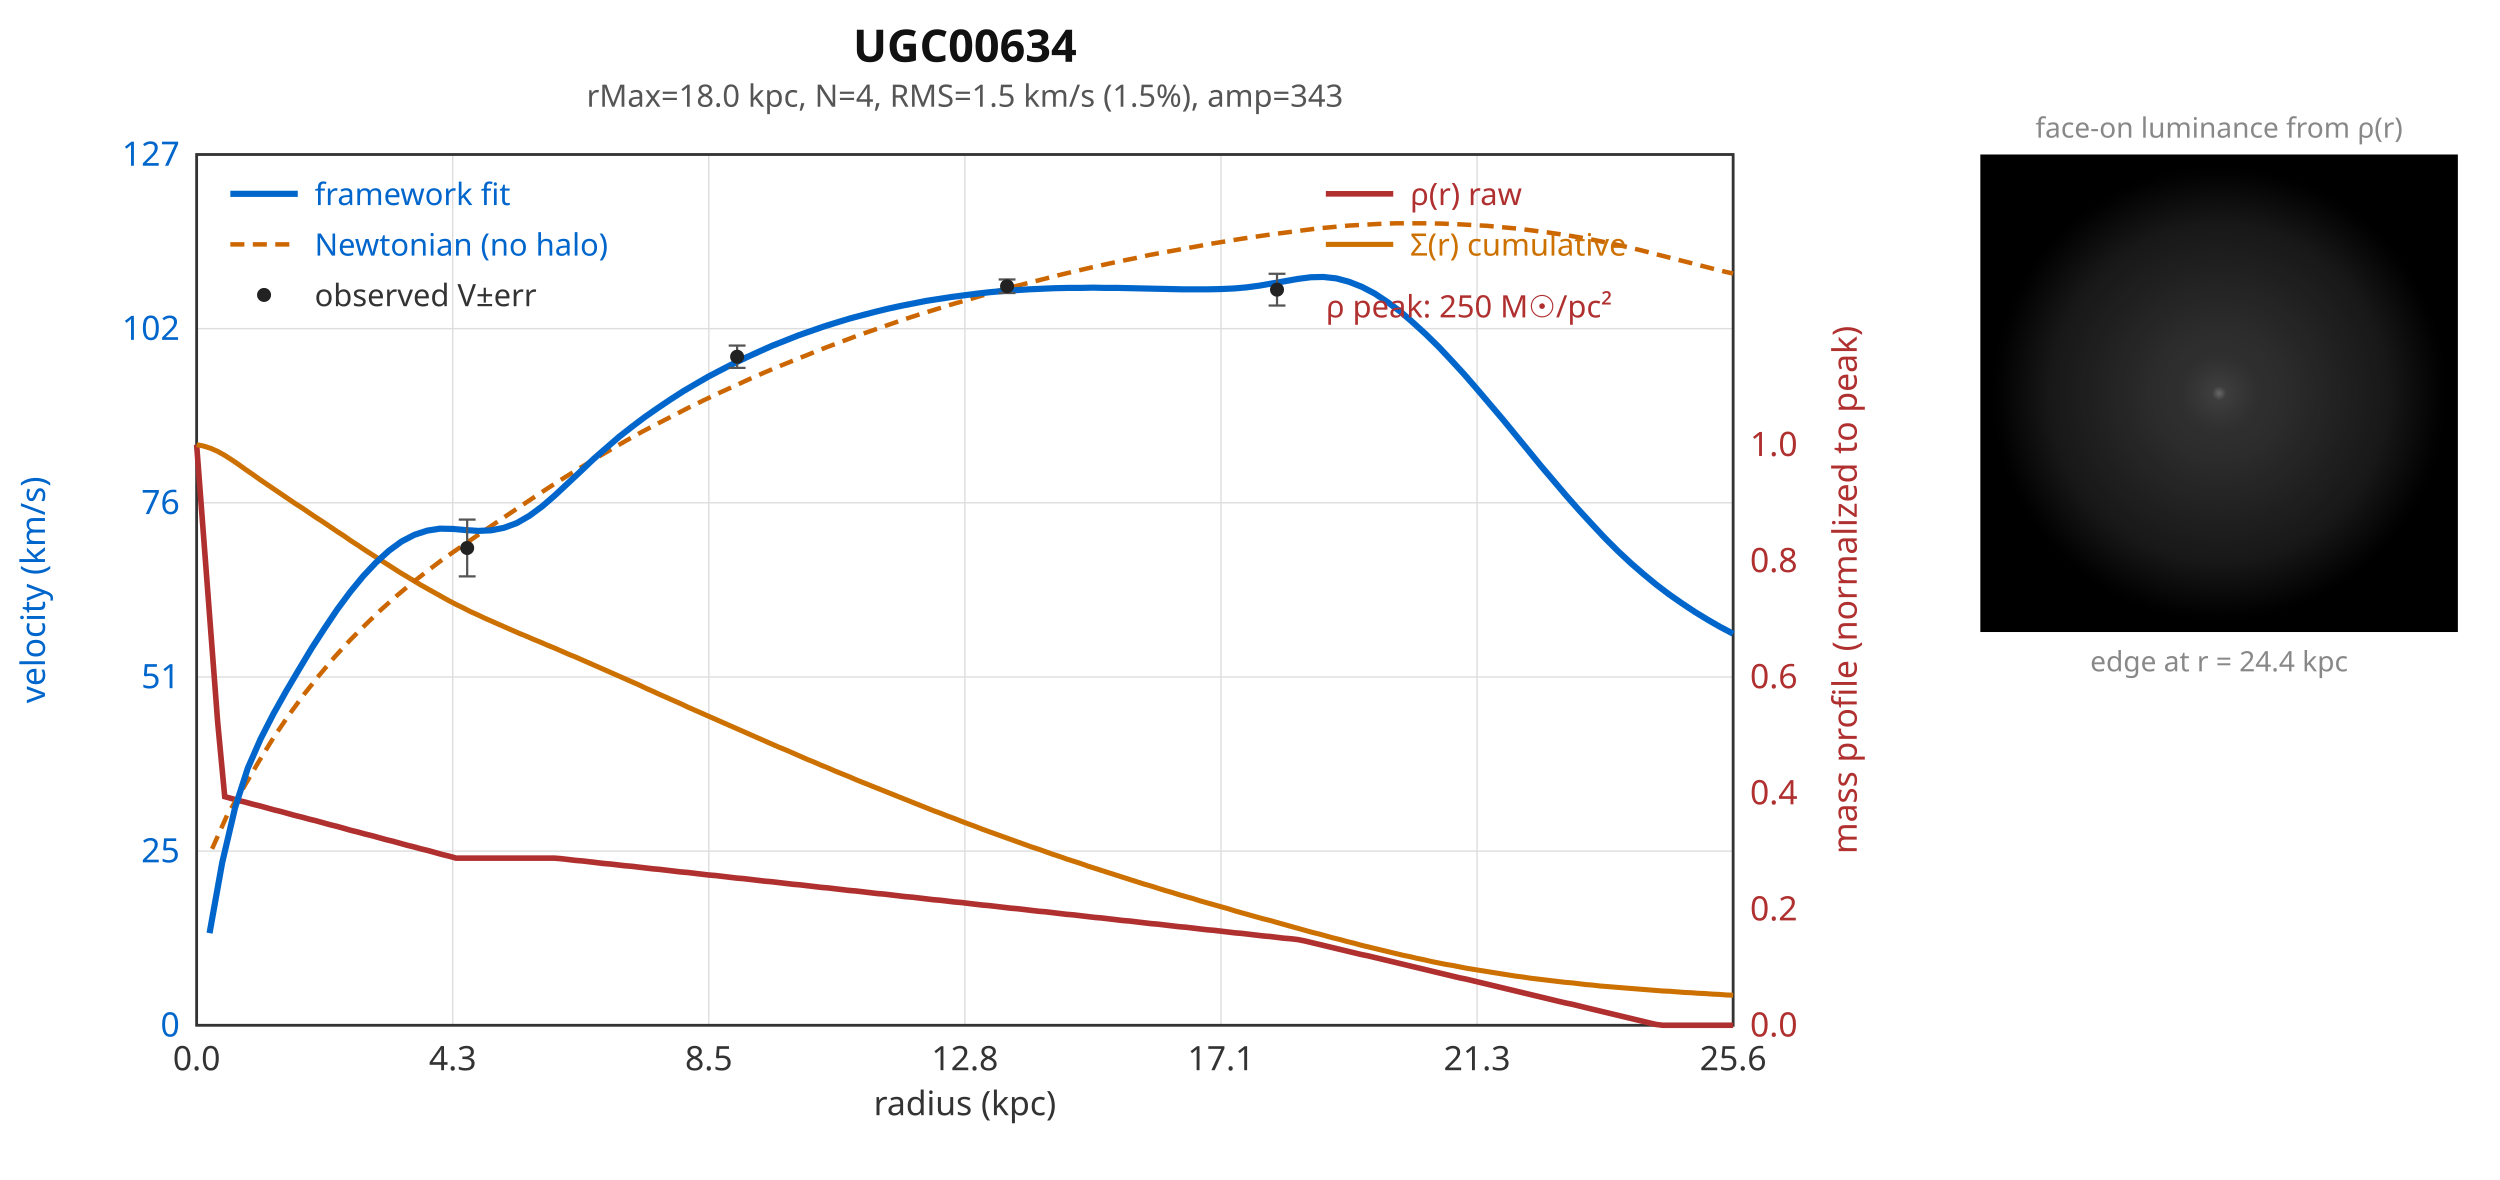
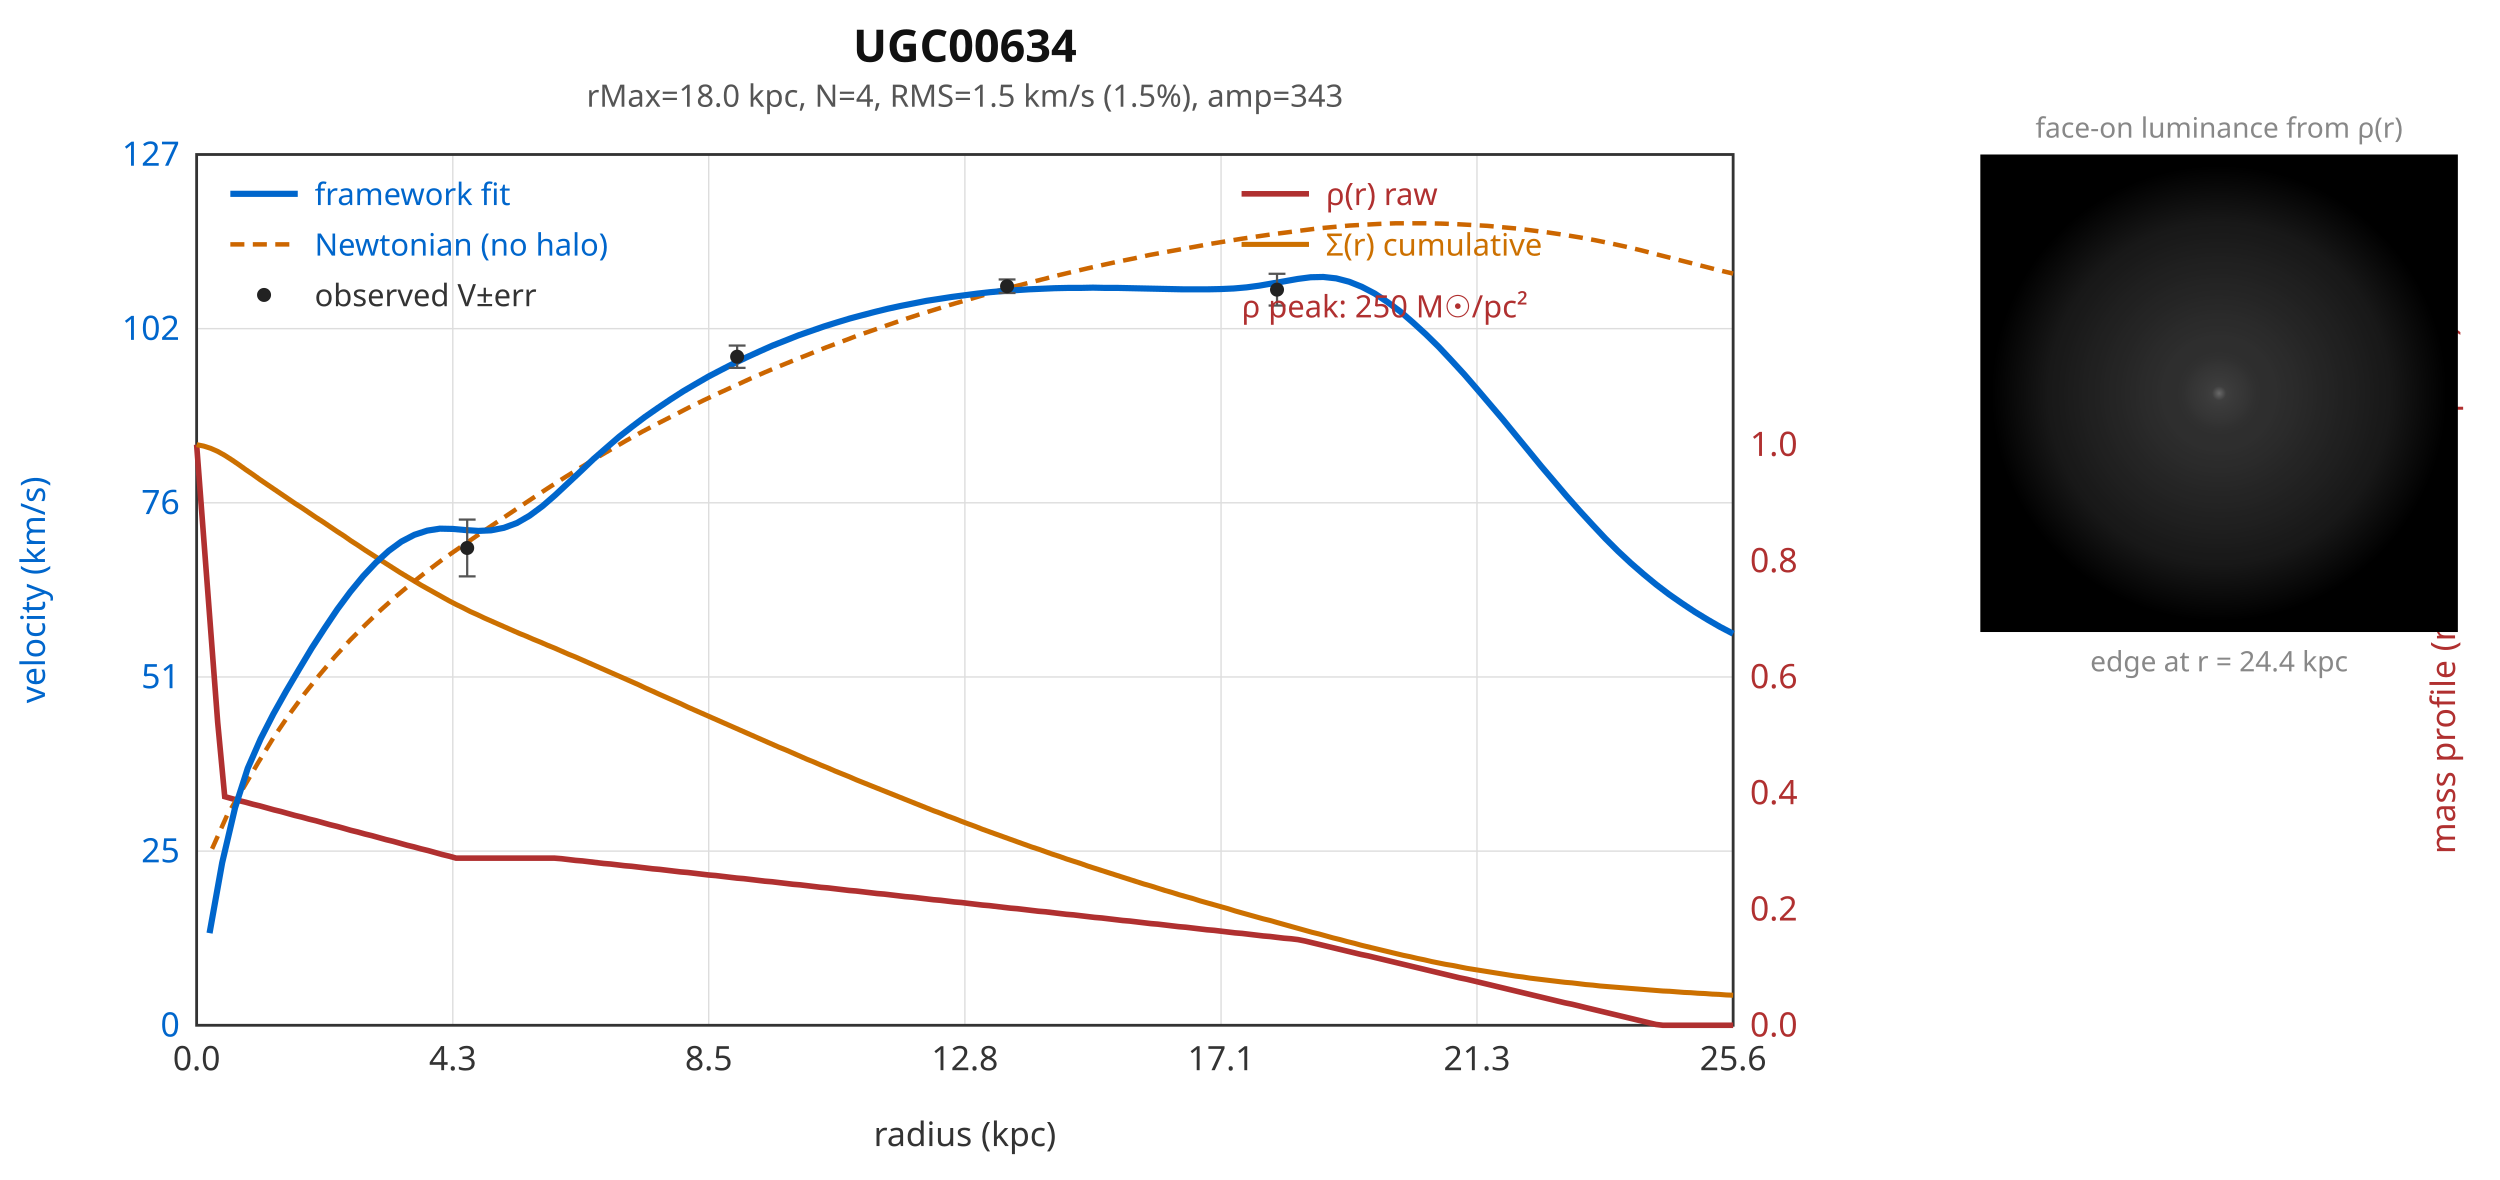
<svg xmlns="http://www.w3.org/2000/svg" viewBox="0 0 890 420" width="890" height="420" font-family="sans-serif" font-size="12">
  <style>
  .ax { stroke: #333; stroke-width: 1; fill: none; }
  .grid { stroke: #ddd; stroke-width: 0.5; fill: none; }
  .lbl { fill: #333; }
  .lbl-l { fill: #0066cc; }
  .lbl-r { fill: #b03030; }
-   .lbl-s { fill: #cc7000; }
  .obs { fill: #222; }
  .err { stroke: #555; stroke-width: 0.8; fill: none; }
  .fw { stroke: #0066cc; stroke-width: 2.2; fill: none; }
  .nt { stroke: #cc6600; stroke-width: 1.6; fill: none; stroke-dasharray: 5,3; }
+   .lbl-s { fill: #cc7000; }
  .rho { stroke: #b03030; stroke-width: 2.0; fill: none; }
  .sig { stroke: #cc7000; stroke-width: 1.8; fill: none; }
  .title { fill: #111; font-size: 16px; font-weight: 600; }
  .subtitle { fill: #555; font-size: 11px; }
-   .legend { font-size: 11px; }
  .preview-bg { fill: #000; }
  .preview-lbl { fill: #888; font-size: 10px; }
+   .legend { font-size: 11px; }
</style>
  <text x="343.5" y="22" text-anchor="middle" class="title">UGC00634</text>
  <text x="343.5" y="38" text-anchor="middle" class="subtitle">rMax=18.0 kpc, N=4, RMS=1.5 km/s (1.5%), amp=343</text>
  <line x1="70" y1="365.0" x2="617" y2="365.0" class="grid" />
  <text x="64" y="369.0" text-anchor="end" class="lbl-l">0</text>
  <line x1="70" y1="303.0" x2="617" y2="303.0" class="grid" />
  <text x="64" y="307.0" text-anchor="end" class="lbl-l">25</text>
  <line x1="70" y1="241.0" x2="617" y2="241.0" class="grid" />
  <text x="64" y="245.0" text-anchor="end" class="lbl-l">51</text>
-   <line x1="70" y1="179" x2="617" y2="179" class="grid" />
-   <text x="64" y="183" text-anchor="end" class="lbl-l">76</text>
-   <line x1="70" y1="117" x2="617" y2="117" class="grid" />
-   <text x="64" y="121" text-anchor="end" class="lbl-l">102</text>
-   <line x1="70" y1="55" x2="617" y2="55" class="grid" />
-   <text x="64" y="59" text-anchor="end" class="lbl-l">127</text>
+   <line x1="70" y1="179.0" x2="617" y2="179.0" class="grid" />
+   <text x="64" y="183.0" text-anchor="end" class="lbl-l">76</text>
+   <line x1="70" y1="117.0" x2="617" y2="117.0" class="grid" />
+   <text x="64" y="121.0" text-anchor="end" class="lbl-l">102</text>
+   <line x1="70" y1="55.0" x2="617" y2="55.0" class="grid" />
+   <text x="64" y="59.0" text-anchor="end" class="lbl-l">127</text>
  <text x="623" y="369.0" text-anchor="start" class="lbl-r">0.0</text>
-   <text x="623" y="327.667" text-anchor="start" class="lbl-r">0.2</text>
-   <text x="623" y="286.333" text-anchor="start" class="lbl-r">0.4</text>
-   <text x="623" y="245" text-anchor="start" class="lbl-r">0.6</text>
-   <text x="623" y="203.667" text-anchor="start" class="lbl-r">0.8</text>
-   <text x="623" y="162.333" text-anchor="start" class="lbl-r">1.0</text>
+   <text x="623" y="327.7" text-anchor="start" class="lbl-r">0.2</text>
+   <text x="623" y="286.3" text-anchor="start" class="lbl-r">0.4</text>
+   <text x="623" y="245.0" text-anchor="start" class="lbl-r">0.6</text>
+   <text x="623" y="203.7" text-anchor="start" class="lbl-r">0.8</text>
+   <text x="623" y="162.3" text-anchor="start" class="lbl-r">1.0</text>
  <line x1="70.0" y1="55" x2="70.0" y2="365" class="grid" />
  <text x="70.0" y="381" text-anchor="middle" class="lbl">0.0</text>
-   <line x1="161.167" y1="55" x2="161.167" y2="365" class="grid" />
-   <text x="161.167" y="381" text-anchor="middle" class="lbl">4.3</text>
-   <line x1="252.333" y1="55" x2="252.333" y2="365" class="grid" />
-   <text x="252.333" y="381" text-anchor="middle" class="lbl">8.5</text>
+   <line x1="161.2" y1="55" x2="161.2" y2="365" class="grid" />
+   <text x="161.2" y="381" text-anchor="middle" class="lbl">4.3</text>
+   <line x1="252.3" y1="55" x2="252.3" y2="365" class="grid" />
+   <text x="252.3" y="381" text-anchor="middle" class="lbl">8.5</text>
  <line x1="343.5" y1="55" x2="343.5" y2="365" class="grid" />
  <text x="343.5" y="381" text-anchor="middle" class="lbl">12.8</text>
-   <line x1="434.667" y1="55" x2="434.667" y2="365" class="grid" />
-   <text x="434.667" y="381" text-anchor="middle" class="lbl">17.1</text>
-   <line x1="525.833" y1="55" x2="525.833" y2="365" class="grid" />
-   <text x="525.833" y="381" text-anchor="middle" class="lbl">21.3</text>
+   <line x1="434.7" y1="55" x2="434.7" y2="365" class="grid" />
+   <text x="434.7" y="381" text-anchor="middle" class="lbl">17.1</text>
+   <line x1="525.8" y1="55" x2="525.8" y2="365" class="grid" />
+   <text x="525.8" y="381" text-anchor="middle" class="lbl">21.3</text>
  <line x1="617.0" y1="55" x2="617.0" y2="365" class="grid" />
  <text x="617.0" y="381" text-anchor="middle" class="lbl">25.6</text>
-   <text x="343.5" y="397" text-anchor="middle" class="lbl">radius (kpc)</text>
-   <text x="16" y="210.0" text-anchor="middle" class="lbl-l" transform="rotate(-90, 16, 210.0)">velocity (km/s)</text>
-   <text x="661" y="210.0" text-anchor="middle" class="lbl-r" transform="rotate(-90, 661, 210.0)">mass profile (normalized to peak)</text>
+   <text x="343.5" y="408" text-anchor="middle" class="lbl">radius (kpc)</text>
+   <text x="16" y="210" text-anchor="middle" class="lbl-l" transform="rotate(-90, 16, 210)">velocity (km/s)</text>
+   <text x="874" y="210" text-anchor="middle" class="lbl-r" transform="rotate(-90, 874, 210)">mass profile (normalized to peak)</text>
  <rect x="70" y="55" width="547" height="310" class="ax" />
  <path d="M 70.0,158.3 L 72.5,191.3 L 75.0,224.3 L 77.5,257.2 L 80.0,283.6 L 82.5,284.3 L 85.0,285.0 L 87.5,285.6 L 90.0,286.3 L 92.5,286.9 L 95.0,287.6 L 97.5,288.3 L 100.0,288.9 L 102.5,289.6 L 105.0,290.3 L 107.5,290.9 L 110.0,291.6 L 112.5,292.2 L 115.0,292.9 L 117.5,293.6 L 120.0,294.2 L 122.5,294.9 L 124.9,295.6 L 127.4,296.2 L 129.9,296.9 L 132.4,297.5 L 134.9,298.2 L 137.4,298.9 L 139.9,299.5 L 142.4,300.2 L 144.9,300.9 L 147.4,301.5 L 149.9,302.2 L 152.4,302.8 L 154.9,303.5 L 157.4,304.2 L 159.9,304.8 L 162.4,305.5 L 164.9,305.5 L 167.4,305.5 L 169.9,305.5 L 172.4,305.5 L 174.9,305.5 L 177.4,305.5 L 179.9,305.5 L 182.4,305.5 L 184.9,305.5 L 187.4,305.5 L 189.9,305.5 L 192.4,305.5 L 194.9,305.5 L 197.4,305.5 L 199.9,305.7 L 202.4,306.0 L 204.9,306.3 L 207.4,306.5 L 209.9,306.8 L 212.4,307.1 L 214.9,307.4 L 217.4,307.6 L 219.9,307.9 L 222.4,308.2 L 224.9,308.4 L 227.4,308.7 L 229.9,309.0 L 232.4,309.3 L 234.8,309.5 L 237.3,309.8 L 239.8,310.1 L 242.3,310.4 L 244.8,310.6 L 247.3,310.9 L 249.8,311.2 L 252.3,311.5 L 254.8,311.7 L 257.3,312.0 L 259.8,312.3 L 262.3,312.6 L 264.8,312.8 L 267.3,313.1 L 269.8,313.4 L 272.3,313.7 L 274.8,313.9 L 277.3,314.2 L 279.8,314.5 L 282.3,314.8 L 284.8,315.0 L 287.3,315.3 L 289.8,315.6 L 292.3,315.9 L 294.8,316.1 L 297.3,316.4 L 299.8,316.7 L 302.3,317.0 L 304.8,317.2 L 307.3,317.5 L 309.8,317.8 L 312.3,318.1 L 314.8,318.3 L 317.3,318.6 L 319.8,318.9 L 322.3,319.2 L 324.8,319.4 L 327.3,319.7 L 329.8,320.0 L 332.3,320.3 L 334.8,320.5 L 337.3,320.8 L 339.8,321.1 L 342.3,321.3 L 344.7,321.6 L 347.2,321.9 L 349.7,322.2 L 352.2,322.4 L 354.7,322.7 L 357.2,323.0 L 359.7,323.3 L 362.2,323.5 L 364.7,323.8 L 367.2,324.1 L 369.7,324.4 L 372.2,324.6 L 374.7,324.9 L 377.2,325.2 L 379.7,325.5 L 382.2,325.7 L 384.7,326.0 L 387.2,326.3 L 389.7,326.6 L 392.2,326.8 L 394.7,327.1 L 397.2,327.4 L 399.7,327.7 L 402.2,327.9 L 404.7,328.2 L 407.2,328.5 L 409.7,328.8 L 412.2,329.0 L 414.7,329.3 L 417.2,329.6 L 419.7,329.9 L 422.2,330.1 L 424.7,330.4 L 427.2,330.7 L 429.7,331.0 L 432.2,331.2 L 434.7,331.5 L 437.2,331.8 L 439.7,332.1 L 442.2,332.3 L 444.7,332.6 L 447.2,332.9 L 449.7,333.2 L 452.2,333.4 L 454.6,333.7 L 457.1,334.0 L 459.6,334.2 L 462.1,334.5 L 464.6,335.0 L 467.1,335.6 L 469.6,336.2 L 472.1,336.8 L 474.6,337.4 L 477.1,338.0 L 479.6,338.6 L 482.1,339.2 L 484.6,339.8 L 487.1,340.3 L 489.6,340.9 L 492.1,341.5 L 494.6,342.1 L 497.1,342.7 L 499.6,343.3 L 502.1,343.9 L 504.6,344.5 L 507.1,345.1 L 509.6,345.7 L 512.1,346.3 L 514.6,346.9 L 517.1,347.5 L 519.6,348.1 L 522.1,348.6 L 524.6,349.2 L 527.1,349.8 L 529.6,350.4 L 532.1,351.0 L 534.6,351.6 L 537.1,352.2 L 539.6,352.8 L 542.1,353.4 L 544.6,354.0 L 547.1,354.6 L 549.6,355.2 L 552.1,355.8 L 554.6,356.4 L 557.1,357.0 L 559.6,357.5 L 562.1,358.1 L 564.5,358.7 L 567.0,359.3 L 569.5,359.9 L 572.0,360.5 L 574.5,361.1 L 577.0,361.7 L 579.5,362.3 L 582.0,362.9 L 584.5,363.5 L 587.0,364.1 L 589.5,364.7 L 592.0,365.0 L 594.5,365.0 L 597.0,365.0 L 599.5,365.0 L 602.0,365.0 L 604.5,365.0 L 607.0,365.0 L 609.5,365.0 L 612.0,365.0 L 614.5,365.0 L 617.0,365.0" class="rho" />
  <path d="M 70.0,158.3 L 72.5,158.8 L 75.0,159.6 L 77.5,160.7 L 80.0,162.1 L 82.5,163.7 L 85.0,165.4 L 87.5,167.2 L 90.0,168.9 L 92.5,170.7 L 95.0,172.4 L 97.5,174.1 L 100.0,175.8 L 102.5,177.5 L 105.0,179.2 L 107.5,180.8 L 110.0,182.5 L 112.5,184.2 L 115.0,185.8 L 117.5,187.5 L 120.0,189.2 L 122.5,190.8 L 124.9,192.5 L 127.4,194.1 L 129.9,195.8 L 132.4,197.4 L 134.9,199.0 L 137.4,200.6 L 139.9,202.2 L 142.4,203.8 L 144.9,205.3 L 147.4,206.8 L 149.9,208.3 L 152.4,209.7 L 154.9,211.1 L 157.4,212.5 L 159.9,213.9 L 162.4,215.2 L 164.9,216.4 L 167.4,217.7 L 169.9,218.8 L 172.4,220.0 L 174.9,221.1 L 177.4,222.2 L 179.9,223.3 L 182.4,224.4 L 184.9,225.5 L 187.4,226.5 L 189.9,227.6 L 192.4,228.6 L 194.9,229.7 L 197.4,230.7 L 199.9,231.8 L 202.4,232.9 L 204.9,233.9 L 207.4,235.0 L 209.9,236.1 L 212.4,237.2 L 214.9,238.3 L 217.4,239.4 L 219.9,240.5 L 222.4,241.6 L 224.9,242.7 L 227.4,243.8 L 229.9,245.0 L 232.4,246.1 L 234.8,247.2 L 237.3,248.3 L 239.8,249.4 L 242.3,250.5 L 244.8,251.7 L 247.3,252.8 L 249.8,253.9 L 252.3,255.0 L 254.8,256.1 L 257.3,257.2 L 259.8,258.3 L 262.3,259.4 L 264.8,260.5 L 267.3,261.6 L 269.8,262.7 L 272.3,263.8 L 274.8,264.9 L 277.3,266.0 L 279.8,267.0 L 282.3,268.1 L 284.8,269.2 L 287.3,270.3 L 289.8,271.3 L 292.3,272.4 L 294.8,273.4 L 297.3,274.5 L 299.8,275.5 L 302.3,276.5 L 304.8,277.6 L 307.3,278.6 L 309.8,279.6 L 312.3,280.6 L 314.8,281.6 L 317.3,282.6 L 319.8,283.6 L 322.3,284.6 L 324.8,285.6 L 327.3,286.6 L 329.8,287.6 L 332.3,288.6 L 334.8,289.5 L 337.3,290.5 L 339.8,291.4 L 342.3,292.4 L 344.7,293.3 L 347.2,294.2 L 349.7,295.2 L 352.2,296.1 L 354.7,297.0 L 357.2,297.9 L 359.7,298.8 L 362.2,299.7 L 364.7,300.6 L 367.2,301.5 L 369.7,302.3 L 372.2,303.2 L 374.7,304.1 L 377.2,304.9 L 379.7,305.8 L 382.2,306.6 L 384.7,307.4 L 387.2,308.3 L 389.7,309.1 L 392.2,309.9 L 394.7,310.7 L 397.2,311.5 L 399.7,312.3 L 402.2,313.1 L 404.7,313.9 L 407.2,314.7 L 409.7,315.4 L 412.2,316.2 L 414.7,317.0 L 417.2,317.7 L 419.7,318.5 L 422.2,319.2 L 424.7,319.9 L 427.2,320.7 L 429.7,321.4 L 432.2,322.1 L 434.7,322.8 L 437.2,323.5 L 439.7,324.3 L 442.2,325.0 L 444.7,325.7 L 447.2,326.4 L 449.7,327.1 L 452.2,327.7 L 454.6,328.4 L 457.1,329.1 L 459.6,329.8 L 462.1,330.5 L 464.6,331.2 L 467.1,331.9 L 469.6,332.5 L 472.1,333.2 L 474.6,333.9 L 477.1,334.5 L 479.6,335.2 L 482.1,335.8 L 484.6,336.5 L 487.1,337.1 L 489.6,337.7 L 492.1,338.3 L 494.6,338.9 L 497.1,339.5 L 499.6,340.1 L 502.1,340.6 L 504.6,341.2 L 507.1,341.7 L 509.6,342.3 L 512.1,342.8 L 514.6,343.3 L 517.1,343.7 L 519.6,344.2 L 522.1,344.7 L 524.6,345.1 L 527.1,345.5 L 529.6,345.9 L 532.1,346.3 L 534.6,346.7 L 537.1,347.1 L 539.6,347.5 L 542.1,347.8 L 544.6,348.2 L 547.1,348.5 L 549.6,348.8 L 552.1,349.1 L 554.6,349.4 L 557.1,349.7 L 559.6,349.9 L 562.1,350.2 L 564.5,350.5 L 567.0,350.7 L 569.5,351.0 L 572.0,351.2 L 574.5,351.4 L 577.0,351.6 L 579.5,351.8 L 582.0,352.0 L 584.5,352.2 L 587.0,352.4 L 589.5,352.6 L 592.0,352.8 L 594.5,352.9 L 597.0,353.1 L 599.5,353.3 L 602.0,353.4 L 604.5,353.6 L 607.0,353.7 L 609.5,353.9 L 612.0,354.0 L 614.5,354.2 L 617.0,354.3" class="sig" />
-   <path d="M 75.5,302.2 L 80.9,290.1 L 86.4,280.9 L 91.9,271.5 L 97.3,262.7 L 102.8,254.6 L 108.3,247.1 L 113.8,240.2 L 119.2,233.8 L 124.7,227.8 L 130.2,222.3 L 135.6,217.1 L 141.1,212.2 L 146.6,207.6 L 152.1,203.3 L 157.5,199.2 L 163.0,195.4 L 168.5,191.6 L 173.9,187.9 L 179.4,184.2 L 184.9,180.5 L 190.3,176.9 L 195.8,173.3 L 201.3,169.8 L 206.8,166.4 L 212.2,163.1 L 217.7,159.9 L 223.2,156.7 L 228.6,153.7 L 234.1,150.8 L 239.6,148.0 L 245.0,145.2 L 250.5,142.5 L 256.0,139.9 L 261.5,137.4 L 266.9,134.9 L 272.4,132.5 L 277.9,130.2 L 283.3,128.0 L 288.8,125.8 L 294.3,123.6 L 299.7,121.6 L 305.2,119.5 L 310.7,117.6 L 316.1,115.7 L 321.6,113.8 L 327.1,112.0 L 332.6,110.3 L 338.0,108.6 L 343.5,107.0 L 349.0,105.4 L 354.4,103.8 L 359.9,102.3 L 365.4,100.9 L 370.9,99.5 L 376.3,98.1 L 381.8,96.8 L 387.3,95.5 L 392.7,94.3 L 398.2,93.1 L 403.7,92.0 L 409.1,90.8 L 414.6,89.8 L 420.1,88.8 L 425.6,87.8 L 431.0,86.8 L 436.5,85.9 L 442.0,85.0 L 447.4,84.2 L 452.9,83.4 L 458.4,82.7 L 463.8,82.0 L 469.3,81.3 L 474.8,80.8 L 480.2,80.3 L 485.7,80.0 L 491.2,79.7 L 496.7,79.5 L 502.1,79.5 L 507.6,79.5 L 513.1,79.6 L 518.5,79.8 L 524.0,80.1 L 529.5,80.4 L 534.9,80.9 L 540.4,81.4 L 545.9,82.1 L 551.4,82.8 L 556.8,83.6 L 562.3,84.5 L 567.8,85.5 L 573.2,86.6 L 578.7,87.8 L 584.2,89.1 L 589.6,90.5 L 595.1,91.9 L 600.6,93.3 L 606.1,94.7 L 611.5,96.1 L 617.0,97.4" class="nt" />
-   <path d="M 74.6,332.2 L 79.1,307.1 L 83.7,287.5 L 88.2,273.5 L 92.8,263.0 L 97.3,254.2 L 101.9,246.0 L 106.5,238.2 L 111.0,230.7 L 115.6,223.6 L 120.1,216.9 L 124.7,210.7 L 129.3,205.1 L 133.8,200.3 L 138.4,196.1 L 142.9,192.8 L 147.5,190.4 L 152.1,188.9 L 156.6,188.2 L 161.2,188.3 L 165.7,188.7 L 170.3,189.0 L 174.8,188.8 L 179.4,187.9 L 184.0,186.2 L 188.5,183.6 L 193.1,180.2 L 197.6,176.3 L 202.2,172.0 L 206.8,167.7 L 211.3,163.4 L 215.9,159.4 L 220.4,155.5 L 225.0,151.9 L 229.5,148.5 L 234.1,145.3 L 238.7,142.2 L 243.2,139.3 L 247.8,136.6 L 252.3,134.0 L 256.9,131.6 L 261.4,129.3 L 266.0,127.1 L 270.6,125.0 L 275.1,123.0 L 279.7,121.2 L 284.2,119.4 L 288.8,117.8 L 293.4,116.2 L 297.9,114.8 L 302.5,113.4 L 307.0,112.2 L 311.6,111.0 L 316.1,109.9 L 320.7,108.9 L 325.3,108.0 L 329.8,107.1 L 334.4,106.4 L 338.9,105.7 L 343.5,105.1 L 348.1,104.5 L 352.6,104.0 L 357.2,103.6 L 361.7,103.3 L 366.3,103.0 L 370.9,102.8 L 375.4,102.6 L 380.0,102.5 L 384.5,102.5 L 389.1,102.4 L 393.6,102.5 L 398.2,102.5 L 402.8,102.6 L 407.3,102.7 L 411.9,102.8 L 416.4,102.9 L 421.0,103.0 L 425.6,103.0 L 430.1,103.0 L 434.7,102.9 L 439.2,102.7 L 443.8,102.3 L 448.3,101.7 L 452.9,100.9 L 457.5,100.1 L 462.0,99.3 L 466.6,98.7 L 471.1,98.6 L 475.7,99.1 L 480.2,100.3 L 484.8,102.1 L 489.4,104.5 L 493.9,107.5 L 498.5,110.9 L 503.0,114.8 L 507.6,119.0 L 512.2,123.5 L 516.7,128.3 L 521.3,133.3 L 525.8,138.5 L 530.4,143.9 L 535.0,149.3 L 539.5,154.8 L 544.1,160.4 L 548.6,165.9 L 553.2,171.3 L 557.7,176.6 L 562.3,181.8 L 566.9,186.8 L 571.4,191.6 L 576.0,196.2 L 580.5,200.4 L 585.1,204.4 L 589.6,208.1 L 594.2,211.6 L 598.8,214.8 L 603.3,217.8 L 607.9,220.6 L 612.4,223.2 L 617.0,225.6" class="fw" />
-   <line x1="166.315" y1="184.973" x2="166.315" y2="205.192" class="err" />
-   <line x1="163.315" y1="184.973" x2="169.315" y2="184.973" class="err" />
-   <line x1="163.315" y1="205.192" x2="169.315" y2="205.192" class="err" />
-   <circle cx="166.315" cy="195.083" r="2.5" class="obs" />
-   <line x1="262.417" y1="123.023" x2="262.417" y2="130.965" class="err" />
-   <line x1="259.417" y1="123.023" x2="265.417" y2="123.023" class="err" />
-   <line x1="259.417" y1="130.965" x2="265.417" y2="130.965" class="err" />
-   <circle cx="262.417" cy="126.994" r="2.5" class="obs" />
-   <line x1="358.518" y1="99.49" x2="358.518" y2="104.314" class="err" />
-   <line x1="355.518" y1="99.49" x2="361.518" y2="99.49" class="err" />
-   <line x1="355.518" y1="104.314" x2="361.518" y2="104.314" class="err" />
-   <circle cx="358.518" cy="101.902" r="2.5" class="obs" />
-   <line x1="454.62" y1="97.468" x2="454.62" y2="108.772" class="err" />
-   <line x1="451.62" y1="97.468" x2="457.62" y2="97.468" class="err" />
-   <line x1="451.62" y1="108.772" x2="457.62" y2="108.772" class="err" />
+   <path d="M 75.5,302.2 L 80.9,290.1 L 86.4,280.9 L 91.9,271.5 L 97.3,262.7 L 102.8,254.6 L 108.3,247.1 L 113.8,240.2 L 119.2,233.8 L 124.7,227.8 L 130.2,222.3 L 135.6,217.1 L 141.1,212.2 L 146.6,207.6 L 152.1,203.3 L 157.5,199.2 L 163.0,195.4 L 168.5,191.6 L 173.9,187.9 L 179.4,184.2 L 184.9,180.5 L 190.3,176.9 L 195.8,173.3 L 201.3,169.8 L 206.8,166.4 L 212.2,163.1 L 217.7,159.9 L 223.2,156.7 L 228.6,153.7 L 234.1,150.8 L 239.6,148.0 L 245.0,145.2 L 250.5,142.5 L 256.0,139.9 L 261.5,137.4 L 266.9,134.9 L 272.4,132.5 L 277.9,130.2 L 283.3,128.0 L 288.8,125.8 L 294.3,123.6 L 299.7,121.6 L 305.2,119.5 L 310.7,117.6 L 316.1,115.7 L 321.6,113.8 L 327.1,112.0 L 332.6,110.3 L 338.0,108.6 L 343.5,107.0 L 349.0,105.4 L 354.4,103.8 L 359.9,102.3 L 365.4,100.9 L 370.9,99.5 L 376.3,98.1 L 381.8,96.8 L 387.3,95.5 L 392.7,94.3 L 398.2,93.1 L 403.7,92.0 L 409.1,90.8 L 414.6,89.8 L 420.1,88.8 L 425.6,87.8 L 431.0,86.8 L 436.5,85.9 L 442.0,85.0 L 447.4,84.2 L 452.9,83.4 L 458.4,82.7 L 463.8,82.0 L 469.3,81.3 L 474.8,80.8 L 480.3,80.3 L 485.7,80.0 L 491.2,79.7 L 496.7,79.5 L 502.1,79.5 L 507.6,79.5 L 513.1,79.6 L 518.5,79.8 L 524.0,80.1 L 529.5,80.4 L 534.9,80.9 L 540.4,81.4 L 545.9,82.1 L 551.4,82.8 L 556.8,83.6 L 562.3,84.5 L 567.8,85.5 L 573.2,86.6 L 578.7,87.8 L 584.2,89.1 L 589.6,90.5 L 595.1,91.9 L 600.6,93.3 L 606.1,94.7 L 611.5,96.1 L 617.0,97.4" class="nt" />
+   <path d="M 74.6,332.2 L 79.1,307.1 L 83.7,287.5 L 88.2,273.5 L 92.8,263.0 L 97.3,254.2 L 101.9,246.0 L 106.5,238.2 L 111.0,230.7 L 115.6,223.6 L 120.1,216.9 L 124.7,210.7 L 129.3,205.1 L 133.8,200.3 L 138.4,196.1 L 142.9,192.8 L 147.5,190.4 L 152.1,188.9 L 156.6,188.2 L 161.2,188.3 L 165.7,188.7 L 170.3,189.0 L 174.8,188.8 L 179.4,187.9 L 184.0,186.2 L 188.5,183.6 L 193.1,180.2 L 197.6,176.3 L 202.2,172.0 L 206.8,167.7 L 211.3,163.4 L 215.9,159.4 L 220.4,155.5 L 225.0,151.9 L 229.5,148.5 L 234.1,145.3 L 238.7,142.2 L 243.2,139.3 L 247.8,136.6 L 252.3,134.0 L 256.9,131.6 L 261.4,129.3 L 266.0,127.1 L 270.6,125.0 L 275.1,123.0 L 279.7,121.2 L 284.2,119.4 L 288.8,117.8 L 293.4,116.2 L 297.9,114.8 L 302.5,113.4 L 307.0,112.2 L 311.6,111.0 L 316.1,109.9 L 320.7,108.9 L 325.3,108.0 L 329.8,107.1 L 334.4,106.4 L 338.9,105.7 L 343.5,105.1 L 348.1,104.5 L 352.6,104.0 L 357.2,103.6 L 361.7,103.3 L 366.3,103.0 L 370.9,102.8 L 375.4,102.6 L 380.0,102.5 L 384.5,102.5 L 389.1,102.4 L 393.6,102.5 L 398.2,102.5 L 402.8,102.6 L 407.3,102.7 L 411.9,102.8 L 416.4,102.9 L 421.0,103.0 L 425.6,103.0 L 430.1,103.0 L 434.7,102.9 L 439.2,102.7 L 443.8,102.3 L 448.3,101.7 L 452.9,100.9 L 457.5,100.1 L 462.0,99.3 L 466.6,98.7 L 471.1,98.6 L 475.7,99.1 L 480.3,100.3 L 484.8,102.1 L 489.4,104.5 L 493.9,107.5 L 498.5,110.9 L 503.0,114.8 L 507.6,119.0 L 512.2,123.5 L 516.7,128.3 L 521.3,133.3 L 525.8,138.5 L 530.4,143.9 L 535.0,149.3 L 539.5,154.8 L 544.1,160.4 L 548.6,165.9 L 553.2,171.3 L 557.7,176.6 L 562.3,181.8 L 566.9,186.8 L 571.4,191.6 L 576.0,196.2 L 580.5,200.4 L 585.1,204.4 L 589.6,208.1 L 594.2,211.6 L 598.8,214.8 L 603.3,217.8 L 607.9,220.6 L 612.4,223.2 L 617.0,225.6" class="fw" />
+   <line x1="166.32" y1="184.97" x2="166.32" y2="205.19" class="err" />
+   <line x1="163.32" y1="184.97" x2="169.32" y2="184.97" class="err" />
+   <line x1="163.32" y1="205.19" x2="169.32" y2="205.19" class="err" />
+   <circle cx="166.32" cy="195.08" r="2.5" class="obs" />
+   <line x1="262.42" y1="123.02" x2="262.42" y2="130.96" class="err" />
+   <line x1="259.42" y1="123.02" x2="265.42" y2="123.02" class="err" />
+   <line x1="259.42" y1="130.96" x2="265.42" y2="130.96" class="err" />
+   <circle cx="262.42" cy="126.99" r="2.5" class="obs" />
+   <line x1="358.52" y1="99.49" x2="358.52" y2="104.31" class="err" />
+   <line x1="355.52" y1="99.49" x2="361.52" y2="99.49" class="err" />
+   <line x1="355.52" y1="104.31" x2="361.52" y2="104.31" class="err" />
+   <circle cx="358.52" cy="101.90" r="2.5" class="obs" />
+   <line x1="454.62" y1="97.47" x2="454.62" y2="108.77" class="err" />
+   <line x1="451.62" y1="97.47" x2="457.62" y2="97.47" class="err" />
+   <line x1="451.62" y1="108.77" x2="457.62" y2="108.77" class="err" />
  <circle cx="454.62" cy="103.12" r="2.5" class="obs" />
  <g class="legend">
    <line x1="82" y1="69" x2="106" y2="69" class="fw" />
    <text x="112" y="73" class="lbl-l">framework fit</text>
    <line x1="82" y1="87" x2="106" y2="87" class="nt" />
    <text x="112" y="91" class="lbl-l">Newtonian (no halo)</text>
    <circle cx="94" cy="105" r="2.5" class="obs" />
    <text x="112" y="109" class="lbl">observed V±err</text>
  </g>
  <g class="legend">
-     <line x1="472" y1="69" x2="496" y2="69" class="rho" />
-     <text x="502" y="73" class="lbl-r">ρ(r) raw</text>
-     <line x1="472" y1="87" x2="496" y2="87" class="sig" />
-     <text x="502" y="91" class="lbl-s">Σ(r) cumulative</text>
-     <text x="472" y="113" class="lbl-r">ρ peak: 250 M☉/pc²</text>
+     <line x1="442" y1="69" x2="466" y2="69" class="rho" />
+     <text x="472" y="73" class="lbl-r">ρ(r) raw</text>
+     <line x1="442" y1="87" x2="466" y2="87" class="sig" />
+     <text x="472" y="91" class="lbl-s">Σ(r) cumulative</text>
+     <text x="442" y="113" class="lbl-r">ρ peak: 250 M☉/pc²</text>
  </g>
  <rect x="705" y="55" width="170" height="170" class="preview-bg" />
  <defs>
    <radialGradient id="g_UGC00634" cx="0.5" cy="0.5" r="0.5">
-       <stop offset="0" stop-color="rgb(104,104,104)" />
-       <stop offset="0.031" stop-color="rgb(61,61,61)" />
+       <stop offset="0" stop-color="rgb(105,105,105)" />
+       <stop offset="0.031" stop-color="rgb(62,62,62)" />
      <stop offset="0.062" stop-color="rgb(58,58,58)" />
-       <stop offset="0.094" stop-color="rgb(54,54,54)" />
-       <stop offset="0.125" stop-color="rgb(51,51,51)" />
+       <stop offset="0.094" stop-color="rgb(55,55,55)" />
+       <stop offset="0.125" stop-color="rgb(52,52,52)" />
      <stop offset="0.156" stop-color="rgb(48,48,48)" />
      <stop offset="0.188" stop-color="rgb(46,46,46)" />
      <stop offset="0.219" stop-color="rgb(46,46,46)" />
-       <stop offset="0.25" stop-color="rgb(45,45,45)" />
+       <stop offset="0.25" stop-color="rgb(46,46,46)" />
      <stop offset="0.281" stop-color="rgb(44,44,44)" />
      <stop offset="0.312" stop-color="rgb(43,43,43)" />
-       <stop offset="0.344" stop-color="rgb(41,41,41)" />
+       <stop offset="0.344" stop-color="rgb(42,42,42)" />
      <stop offset="0.375" stop-color="rgb(40,40,40)" />
-       <stop offset="0.406" stop-color="rgb(38,38,38)" />
+       <stop offset="0.406" stop-color="rgb(39,39,39)" />
      <stop offset="0.438" stop-color="rgb(37,37,37)" />
      <stop offset="0.469" stop-color="rgb(36,36,36)" />
-       <stop offset="0.5" stop-color="rgb(34,34,34)" />
+       <stop offset="0.5" stop-color="rgb(35,35,35)" />
      <stop offset="0.531" stop-color="rgb(33,33,33)" />
-       <stop offset="0.562" stop-color="rgb(31,31,31)" />
-       <stop offset="0.594" stop-color="rgb(30,30,30)" />
+       <stop offset="0.562" stop-color="rgb(32,32,32)" />
+       <stop offset="0.594" stop-color="rgb(31,31,31)" />
      <stop offset="0.625" stop-color="rgb(29,29,29)" />
-       <stop offset="0.656" stop-color="rgb(27,27,27)" />
+       <stop offset="0.656" stop-color="rgb(28,28,28)" />
      <stop offset="0.688" stop-color="rgb(26,26,26)" />
      <stop offset="0.719" stop-color="rgb(25,25,25)" />
-       <stop offset="0.75" stop-color="rgb(23,23,23)" />
-       <stop offset="0.781" stop-color="rgb(20,20,20)" />
-       <stop offset="0.812" stop-color="rgb(17,17,17)" />
-       <stop offset="0.844" stop-color="rgb(14,14,14)" />
-       <stop offset="0.875" stop-color="rgb(11,11,11)" />
-       <stop offset="0.906" stop-color="rgb(8,8,8)" />
-       <stop offset="0.938" stop-color="rgb(5,5,5)" />
-       <stop offset="0.969" stop-color="rgb(2,2,2)" />
+       <stop offset="0.75" stop-color="rgb(24,24,24)" />
+       <stop offset="0.781" stop-color="rgb(21,21,21)" />
+       <stop offset="0.812" stop-color="rgb(18,18,18)" />
+       <stop offset="0.844" stop-color="rgb(15,15,15)" />
+       <stop offset="0.875" stop-color="rgb(12,12,12)" />
+       <stop offset="0.906" stop-color="rgb(9,9,9)" />
+       <stop offset="0.938" stop-color="rgb(6,6,6)" />
+       <stop offset="0.969" stop-color="rgb(3,3,3)" />
      <stop offset="1" stop-color="rgb(0,0,0)" />
    </radialGradient>
  </defs>
-   <circle cx="790.0" cy="140.0" r="81.0" fill="url(#g_UGC00634)" />
-   <text x="790.0" y="49" text-anchor="middle" class="preview-lbl">face-on luminance from ρ(r)</text>
-   <text x="790.0" y="239" text-anchor="middle" class="preview-lbl">edge at r = 24.4 kpc</text>
+   <circle cx="790" cy="140" r="81" fill="url(#g_UGC00634)" />
+   <text x="790" y="49" text-anchor="middle" class="preview-lbl">face-on luminance from ρ(r)</text>
+   <text x="790" y="239" text-anchor="middle" class="preview-lbl">edge at r = 24.4 kpc</text>
</svg>
